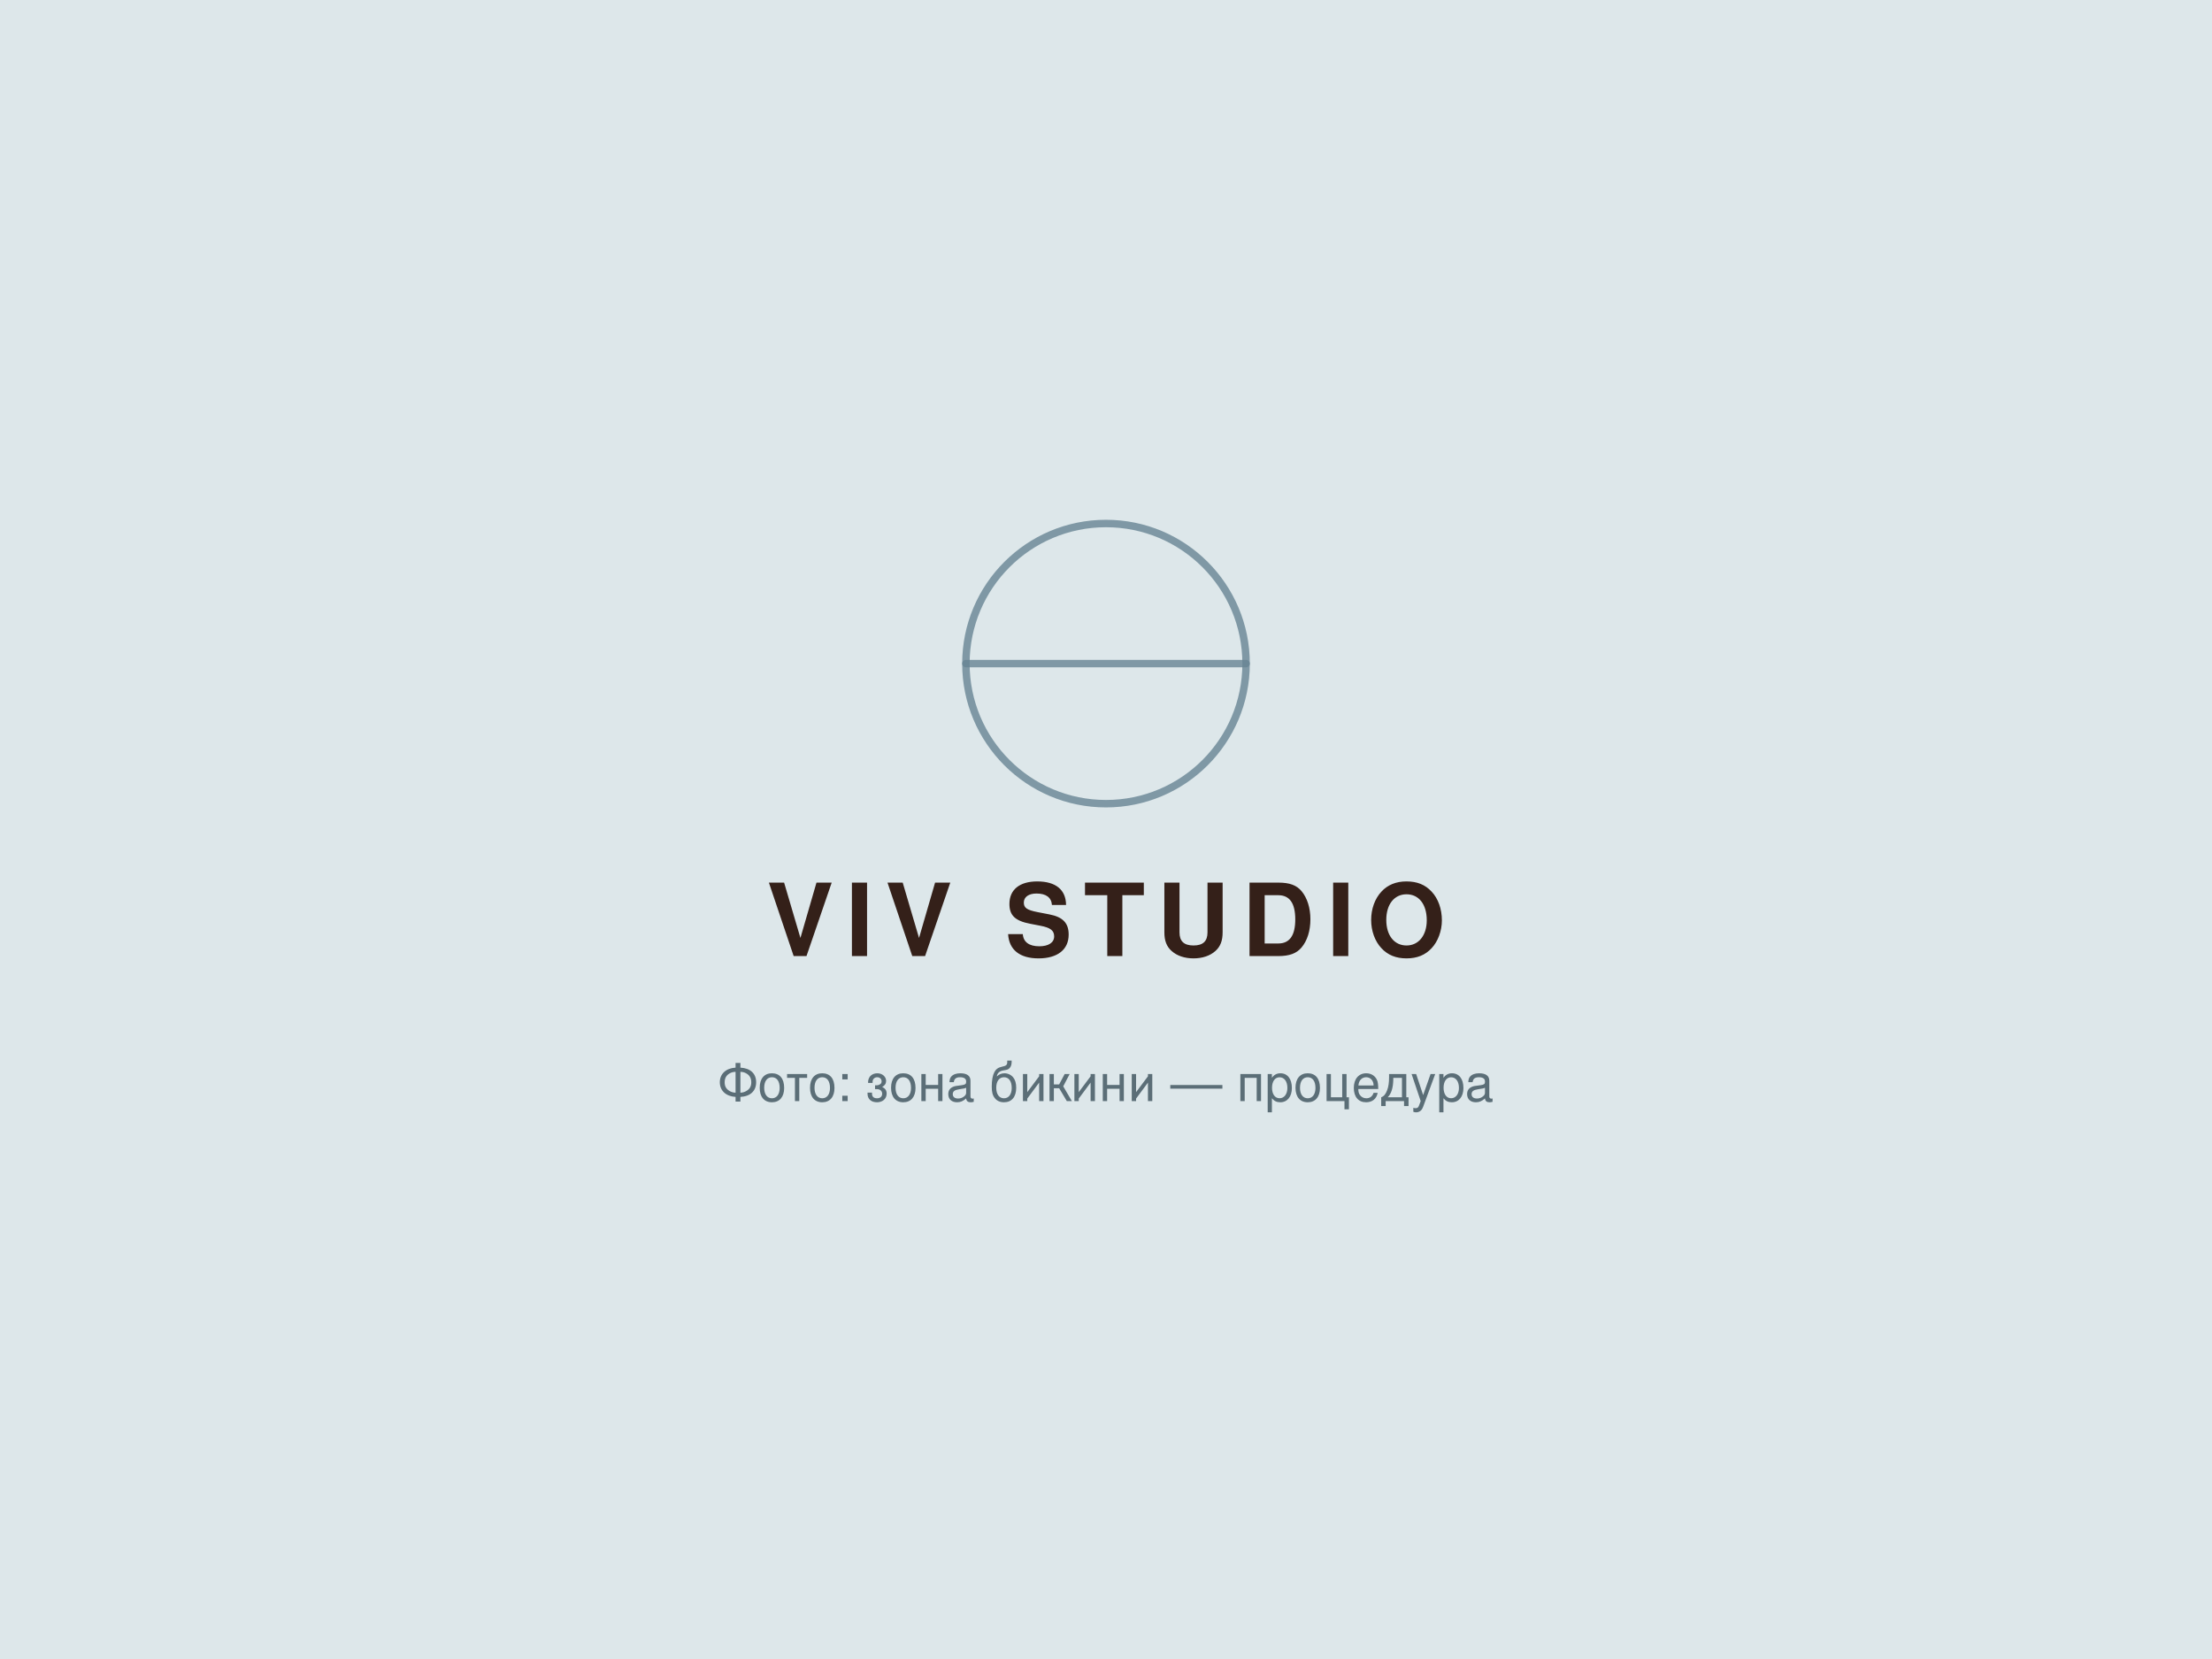
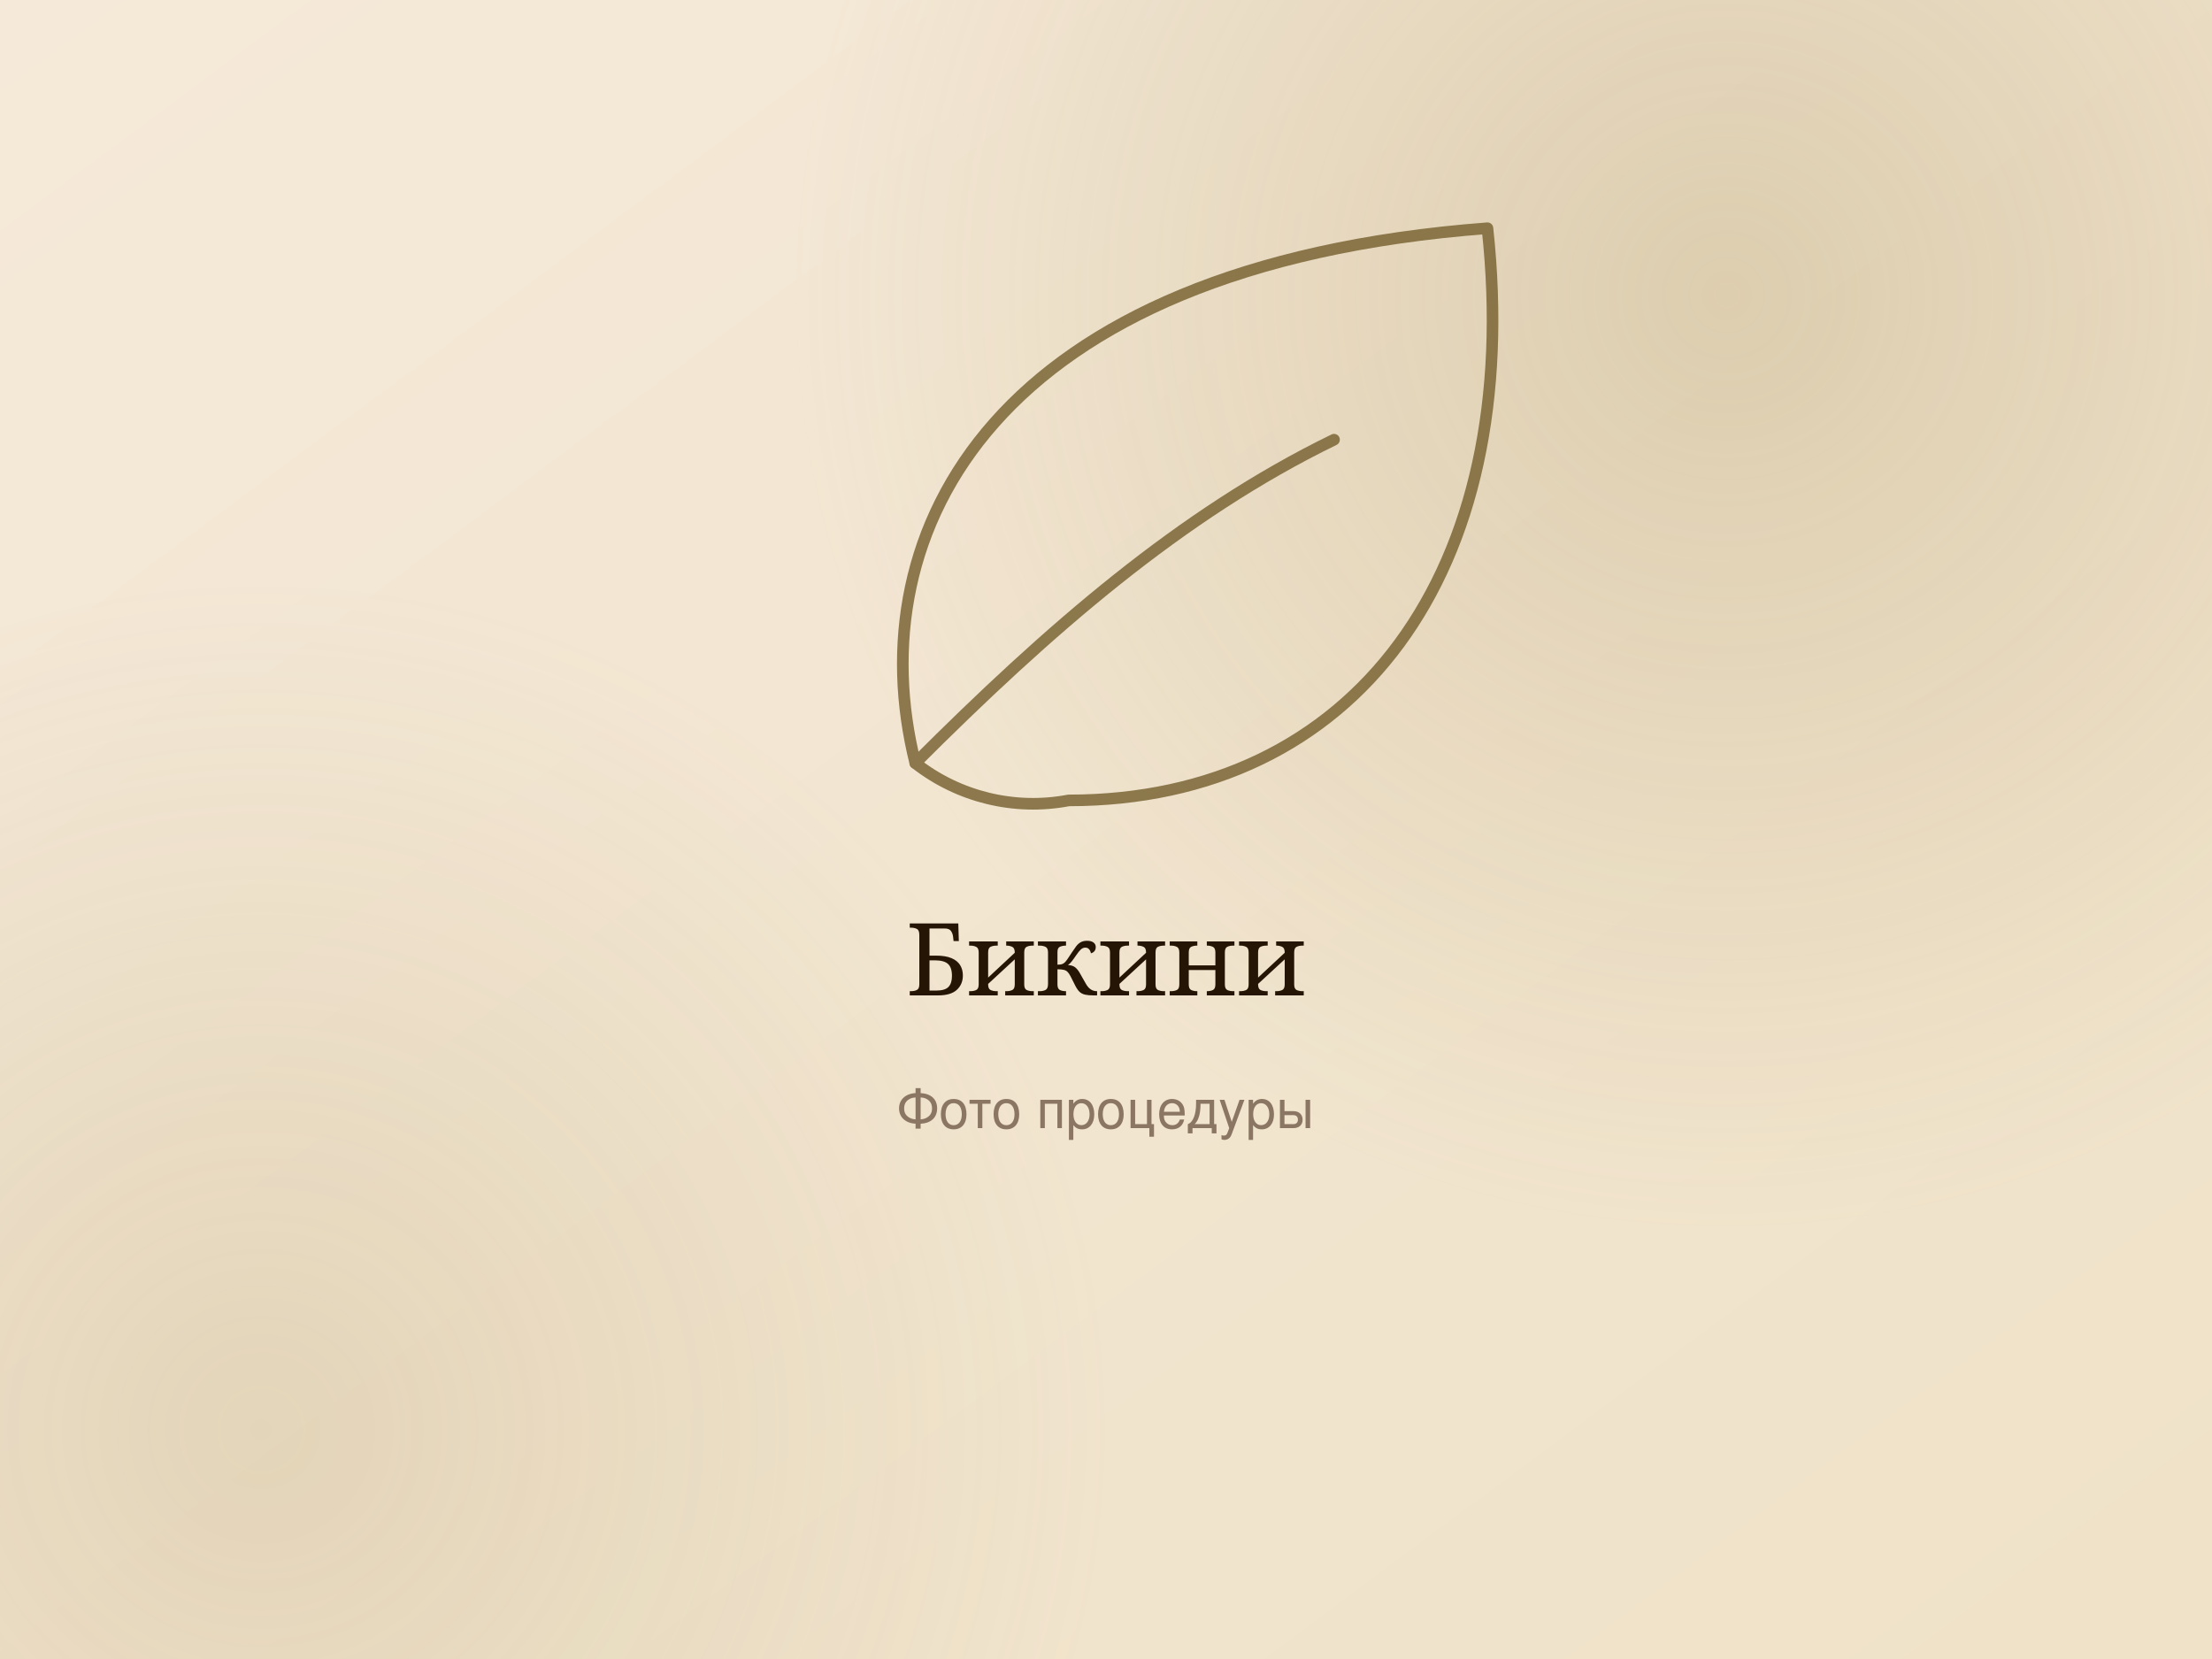
<svg xmlns="http://www.w3.org/2000/svg" viewBox="0 0 900 675" width="900" height="675" role="img">
-   <rect width="900" height="675" fill="#DDE7EA" />
-   <g fill="none" stroke="#688593" stroke-width="3.037" stroke-opacity=".8">
-     <circle cx="450" cy="270" r="57" />
-     <path d="M393 270 L507 270" stroke-linecap="round" />
+   <defs>
+     <linearGradient id="g" x1="0" y1="0" x2="1" y2="1">
+       <stop offset="0" stop-color="#F5E9D9" />
+       <stop offset="1" stop-color="#EFE2C8" />
+     </linearGradient>
+     <radialGradient id="r">
+       <stop offset="0" stop-color="#A48D55" stop-opacity=".55" />
+       <stop offset="1" stop-color="#A48D55" stop-opacity="0" />
+     </radialGradient>
+   </defs>
+   <rect width="900" height="675" fill="url(#g)" />
+   <circle cx="702" cy="121" r="378" fill="url(#r)" opacity=".5" />
+   <circle cx="108" cy="580" r="342" fill="url(#r)" opacity=".35" />
+   <g transform="translate(450 243) scale(1.687)" fill="none" stroke="#7A6535" stroke-width="2.8" stroke-linecap="round" stroke-linejoin="round" opacity=".85">
+     <path d="M-46 40c-14-56 19-120 138-129 9 83-32 138-101 138a46 46 0 0 1-37-9z" />
+     <path d="M-46 40C-14 8 18-20 55-38" />
  </g>
-   <text x="50%" y="389" text-anchor="middle" font-family="Helvetica,Arial,sans-serif" font-weight="bold" font-size="41" letter-spacing="5" fill="#342019">VIV STUDIO</text>
-   <text x="50%" y="448" text-anchor="middle" font-family="Helvetica,Arial,sans-serif" font-size="21" fill="#5B6E77">Фото: зона бикини — процедура</text>
+   <text x="50%" y="405" text-anchor="middle" font-family="Georgia,serif" font-size="41" fill="#251505">Бикини</text>
+   <text x="50%" y="459" text-anchor="middle" font-family="Helvetica,Arial,sans-serif" font-size="22" fill="#8A7663">Фото процедуры</text>
</svg>
